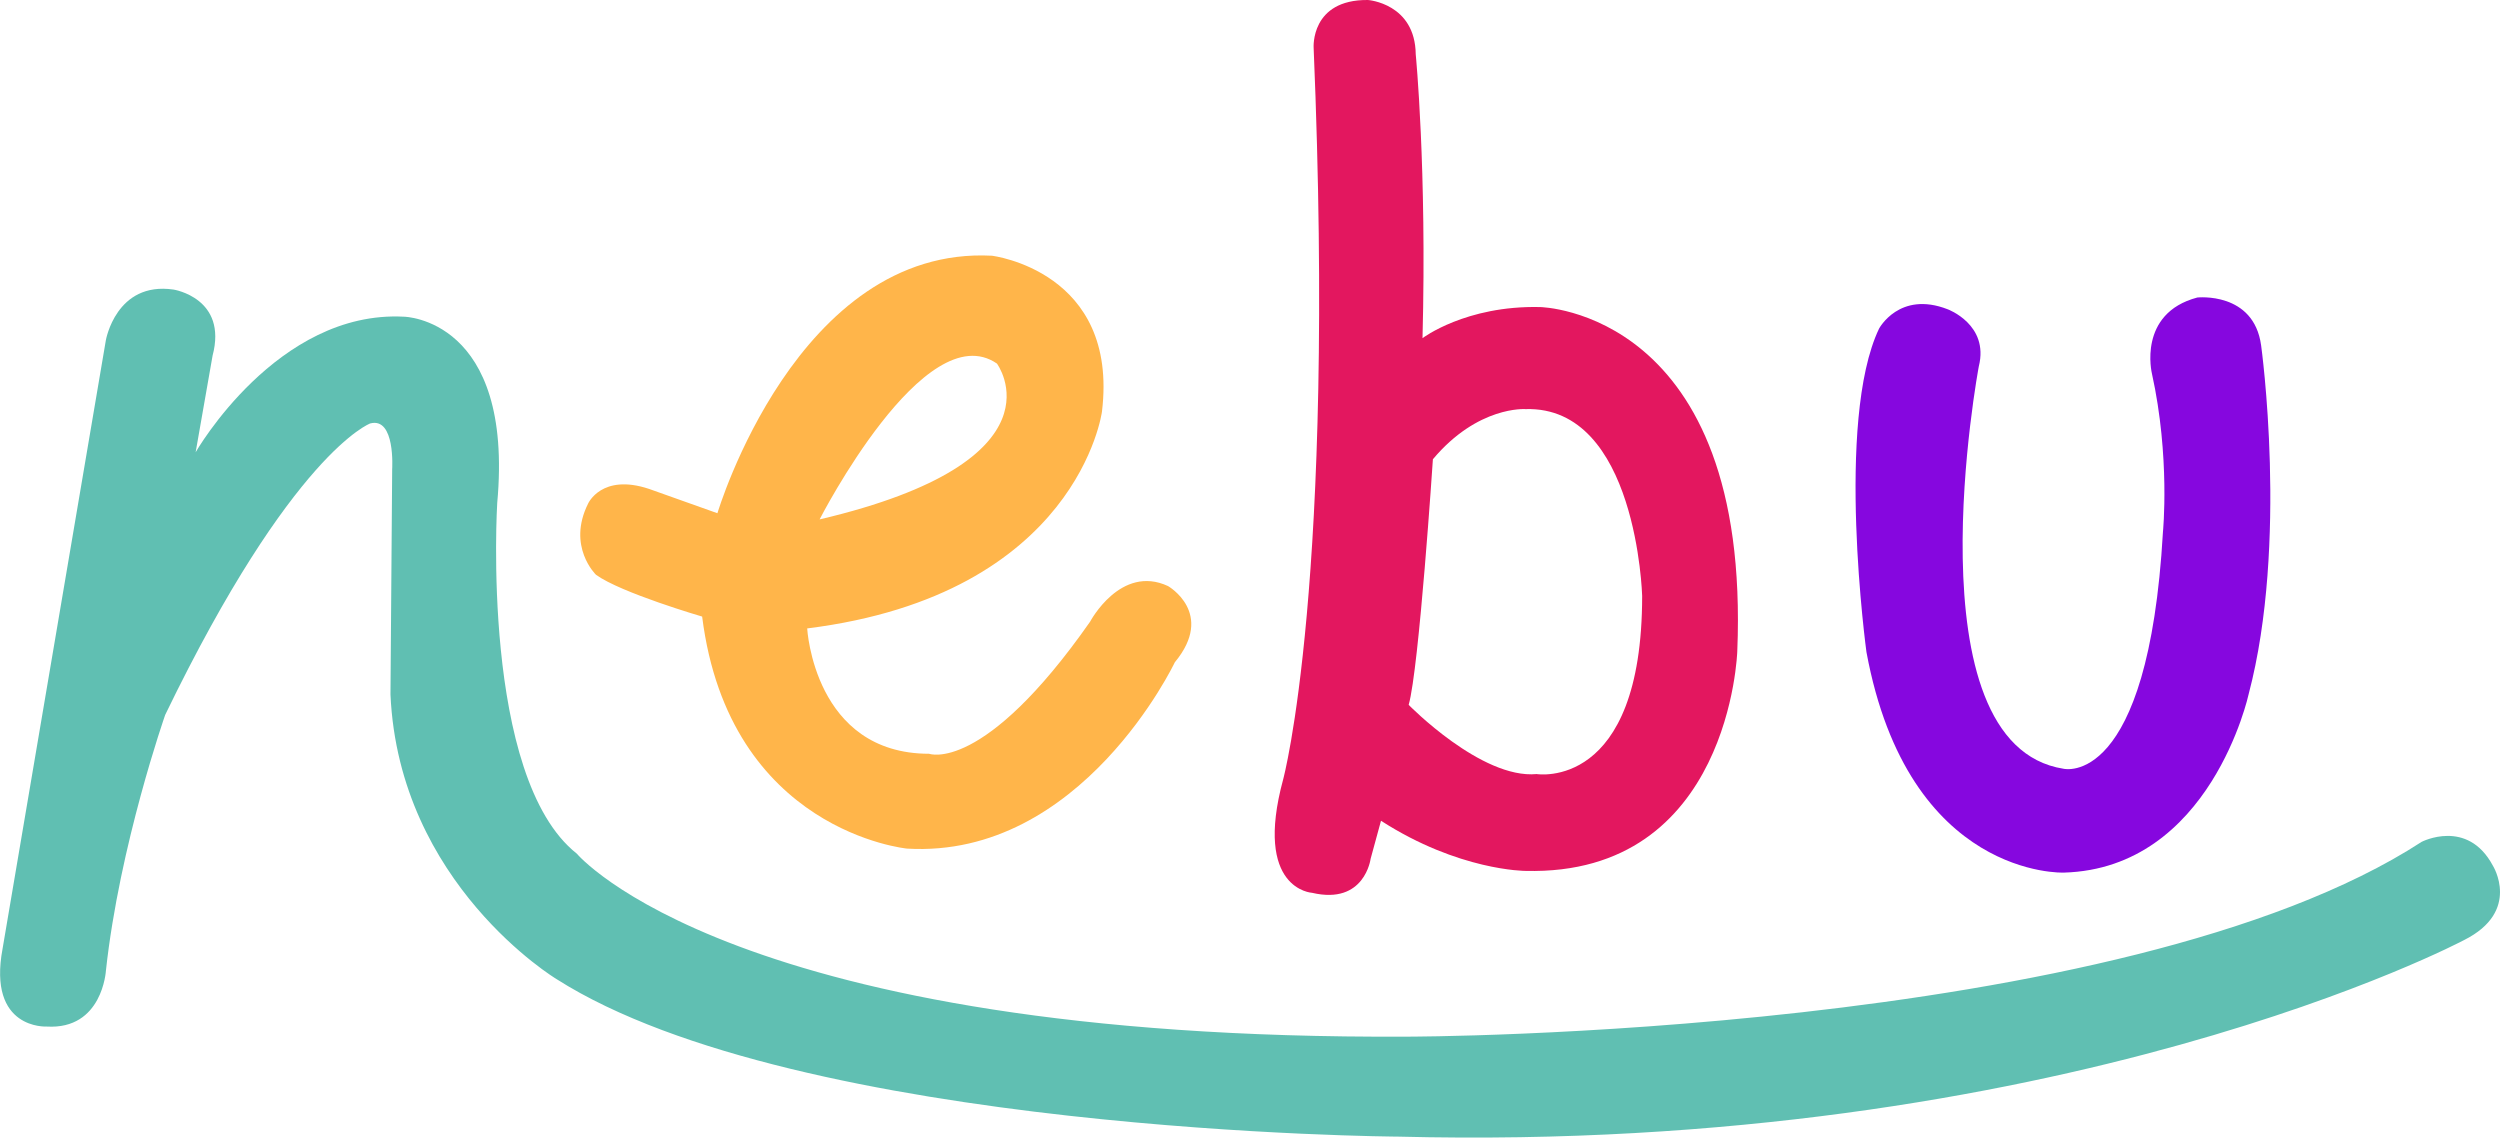
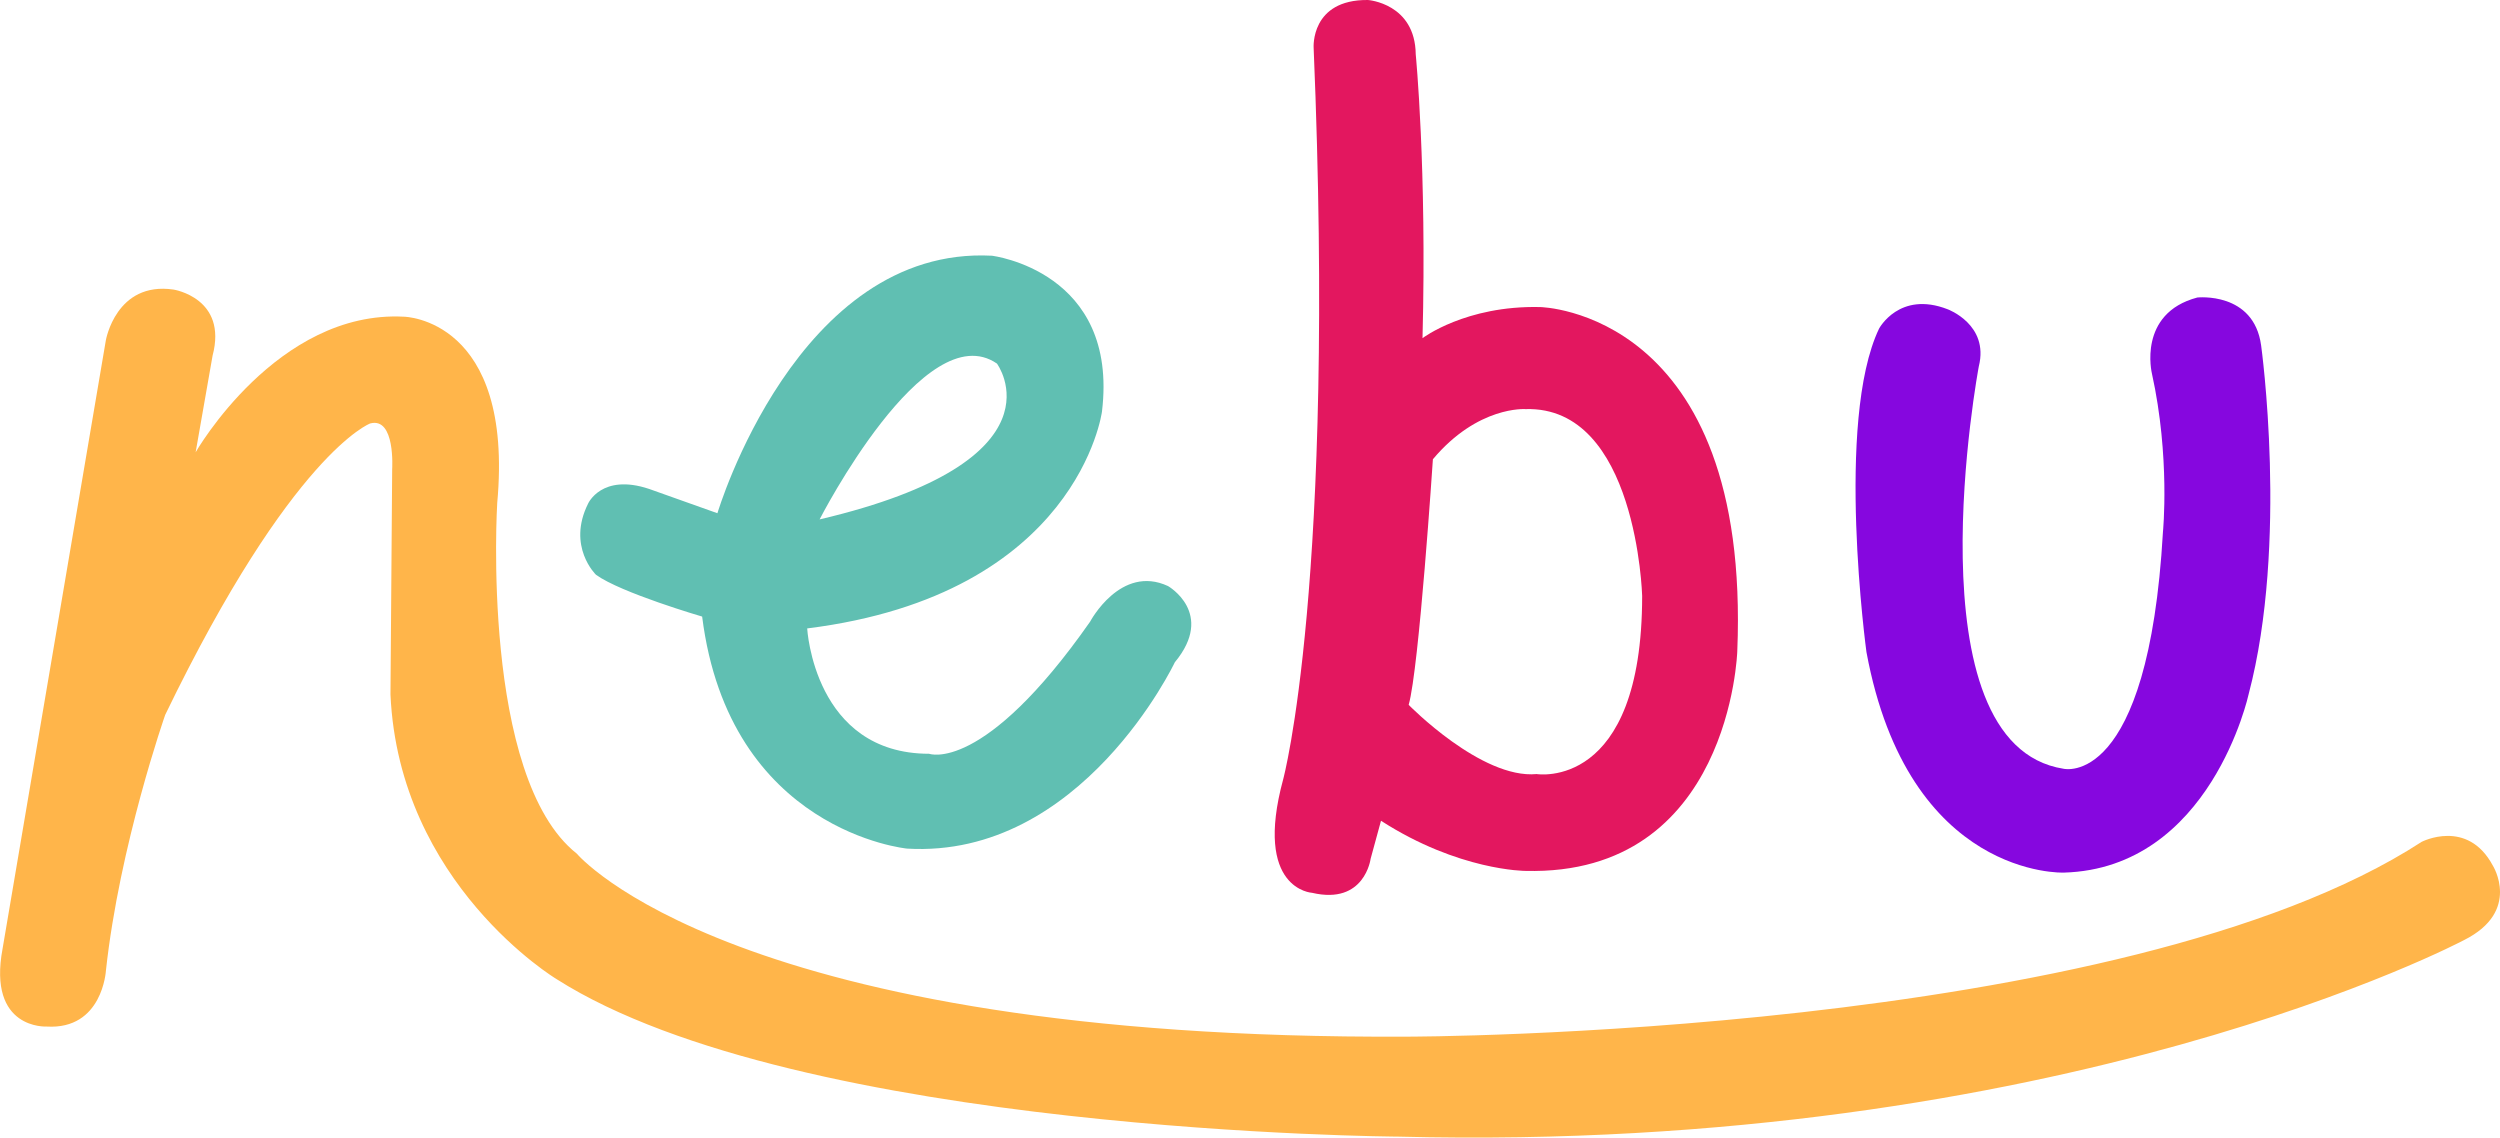
<svg xmlns="http://www.w3.org/2000/svg" id="Capa_2" data-name="Capa 2" viewBox="0 0 541.91 246.59">
  <defs>
    <style>
      .cls-1 {
-       fill: #FFB54A;
+       fill: #60BFB2;
      }

      .cls-1, .cls-2, .cls-3, .cls-4 {
      stroke-width: 0px;
      }

      .cls-2 {
      fill: #8607df;
      }

      .cls-3 {
-       fill: #60BFB2;
+       fill: #FFB54A;
      }

      .cls-4 {
      fill: #e3175f;
      }
    </style>
  </defs>
  <g id="Capa_1-2" data-name="Capa 1">
    <g>
      <path class="cls-3" d="m42.41,98.03s17.63-30.85,45.17-29.38c0,0,23.87.37,20.2,40.39,0,0-3.67,59.49,17.26,76.01,0,0,33.78,40.39,179.93,39.66,0,0,154.96,0,219.96-42.23,0,0,9.91-5.14,15.42,5.14,0,0,6.24,9.91-6.24,16.16,0,0-87.03,46.27-230.98,42.6,0,0-129.99-.73-182.5-34.15,0,0-34.15-20.56-35.99-61.69l.37-48.84s.73-11.38-4.77-9.91c0,0-16.89,6.24-44.43,63.16,0,0-9.91,28.28-12.85,55.45,0,0-.73,12.85-12.85,12.12,0,0-12.85.73-9.55-16.89L22.94,73.79s2.2-12.85,14.69-11.02c0,0,11.75,1.84,8.45,14.32l-3.67,20.93Z" />
      <path class="cls-1" d="m253.19,127.04c-10.28-4.78-16.89,7.71-16.89,7.71-23.14,33.05-34.89,28.64-34.89,28.64-24.97,0-26.44-27.17-26.44-27.17,58.75-7.35,63.9-47.01,63.9-47.01,3.67-30.48-23.87-33.78-23.87-33.78-42.23-2.2-59.49,55.82-59.49,55.82l-14.81-5.27c-10.28-3.43-13.22,3.18-13.22,3.18-4.65,9.31,1.71,15.43,1.71,15.43,5.39,3.91,23.01,9.06,23.01,9.06,5.88,46.63,44.44,50.3,44.44,50.3,37.82,2.21,58.02-40.39,58.02-40.39,8.81-10.65-1.47-16.52-1.47-16.52Zm-37.09-48.23s15.66,21.05-38.44,33.78c0,0,22.77-44.55,38.44-33.78Z" />
      <path class="cls-4" d="m333.84,66.56c-16.12-.38-25.49,6.74-25.49,6.74.95-36.86-1.47-61.51-1.47-61.51C306.76.72,296.52,0,296.52,0c-12.5-.12-11.77,10.36-11.77,10.36,4.84,116.32-6.6,158.56-6.6,158.56-6.49,23.94,6.26,24.61,6.26,24.61,11.41,2.68,12.69-7.37,12.69-7.37l2.25-8.25c16.87,10.87,31.31,10.87,31.31,10.87,44.43,1.13,45.92-47.61,45.92-47.61,3-73.86-42.74-74.61-42.74-74.61Zm-.75,101.23c-11.99,1.12-27.74-15-27.74-15,2.25-7.87,5.25-53.24,5.25-53.24,9.75-11.62,20.06-10.87,20.06-10.87,24.18-.75,25.3,40.49,25.3,40.49,0,42.37-22.87,38.62-22.87,38.62Z" />
      <path class="cls-2" d="m428.94,79.38s-15.43,81.94,18.36,87.26c0,0,18.36,4.52,21.55-51.34,0,0,1.6-16.23-2.39-34.32,0,0-3.19-13.04,9.84-16.49,0,0,12.24-1.33,13.83,10.38,0,0,5.95,42.8-2.7,75.58,0,0-8.19,37.78-40.06,38.7,0,0-33.69,1.37-42.79-47.8,0,0-6.83-50.08,2.73-70.11,0,0,4.39-8.29,14.88-4.2,0,0,9.01,3.31,6.75,12.35Z" />
    </g>
  </g>
</svg>
